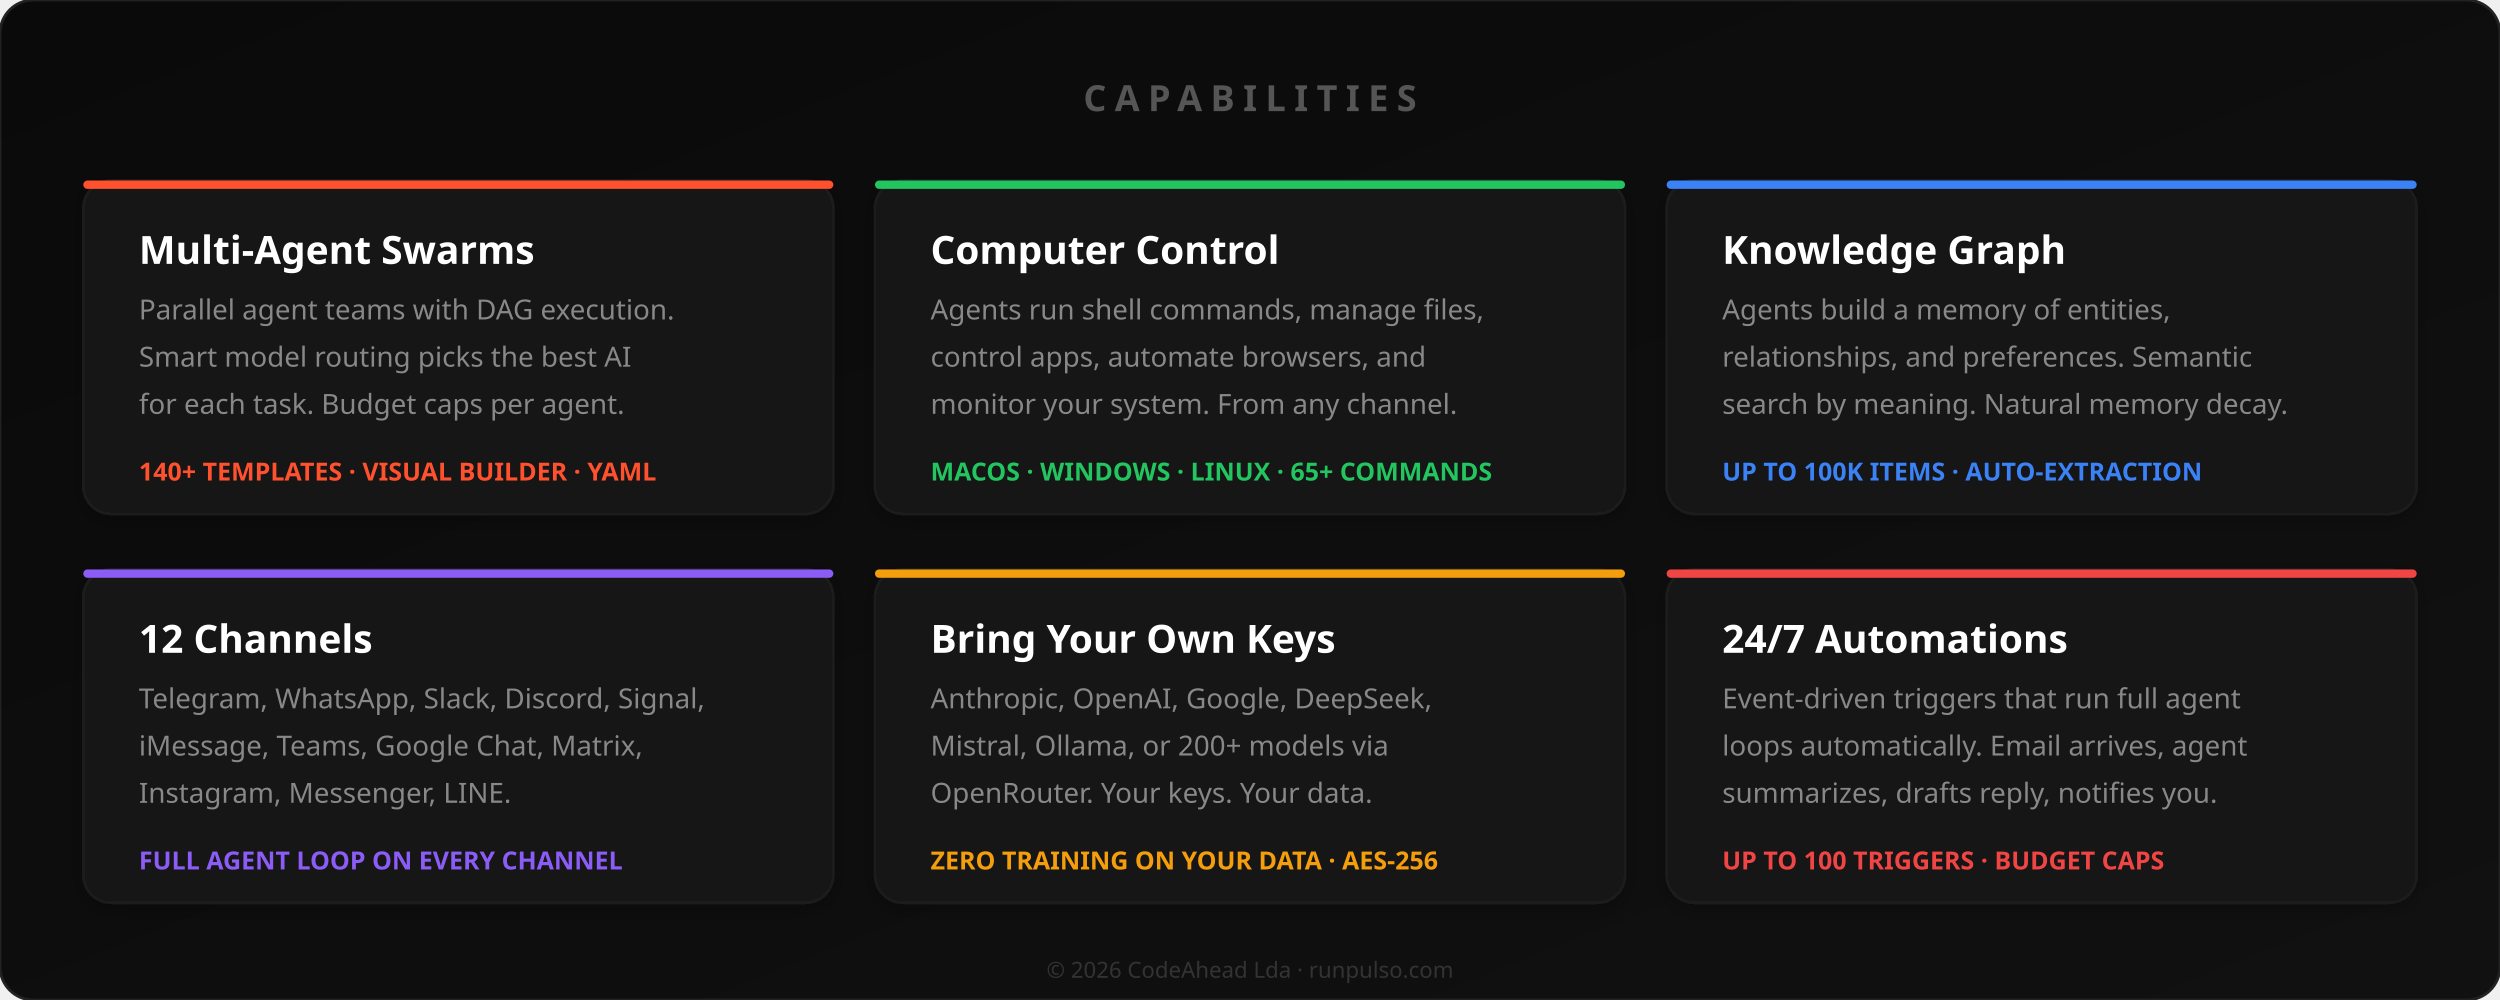
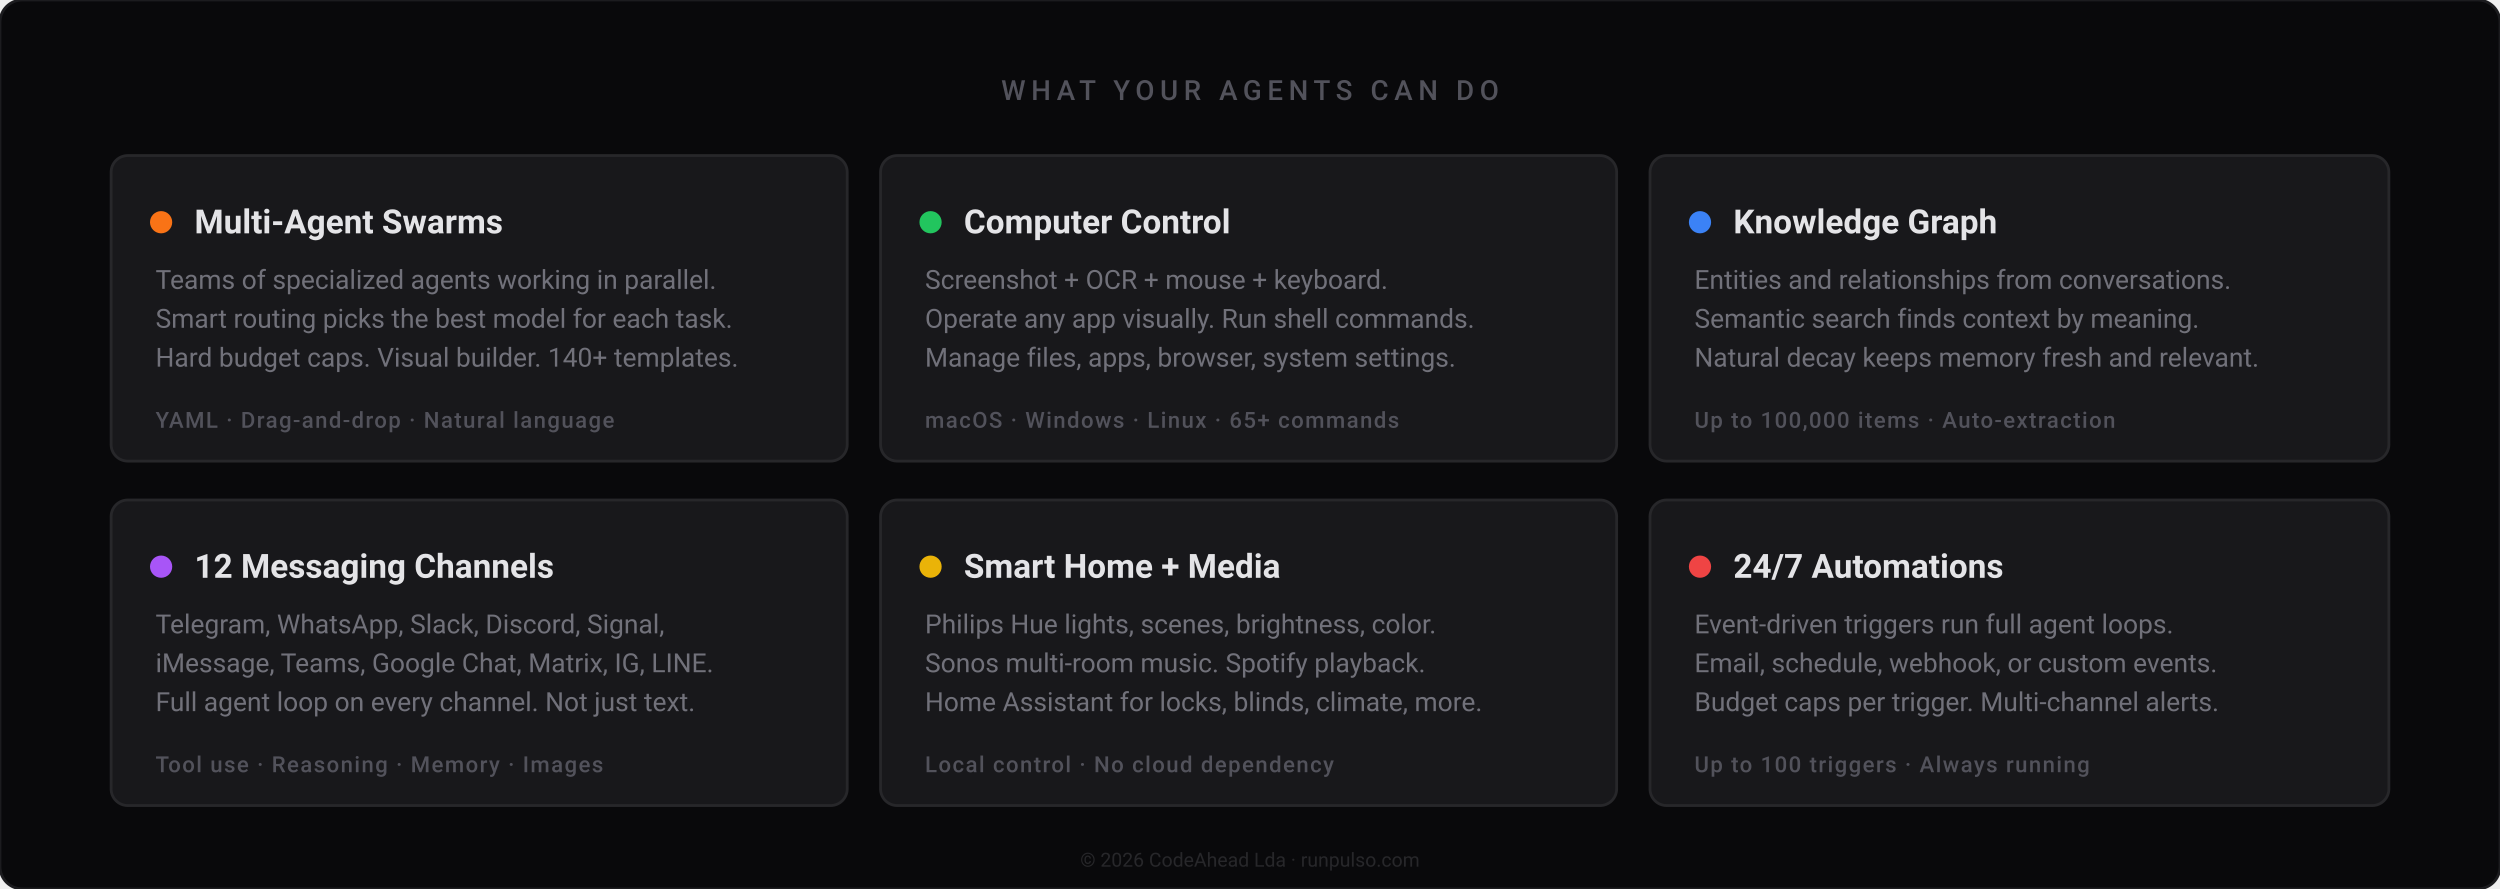
- <svg xmlns="http://www.w3.org/2000/svg" width="900" height="360" viewBox="0 0 900 360">
-   <defs>
-     <linearGradient id="bg3" x1="0%" y1="0%" x2="100%" y2="100%">
-       <stop offset="0%" stop-color="#0a0a0a" />
-       <stop offset="100%" stop-color="#111111" />
-     </linearGradient>
-     <linearGradient id="accent3" x1="0%" y1="0%" x2="100%" y2="0%">
-       <stop offset="0%" stop-color="#FF512F" />
-       <stop offset="100%" stop-color="#F09819" />
-     </linearGradient>
-     <filter id="s3">
-       <feDropShadow dx="0" dy="2" stdDeviation="3" flood-color="#000000" flood-opacity="0.25" />
-     </filter>
-   </defs>
-   <rect width="900" height="360" fill="url(#bg3)" rx="12" />
-   <rect width="900" height="360" fill="none" stroke="#222222" rx="12" />
-   <text x="450" y="40" text-anchor="middle" font-family="system-ui, sans-serif" font-size="13" font-weight="600" fill="#555555" letter-spacing="3">CAPABILITIES</text>
-   <g filter="url(#s3)">
-     <rect x="30" y="65" width="270" height="120" rx="10" fill="#141414" stroke="#1e1e1e" />
-     <rect x="30" y="65" width="270" height="3" rx="1.5" fill="#FF512F" />
-     <text x="50" y="95" font-family="system-ui, sans-serif" font-size="14" font-weight="700" fill="#ffffff">Multi-Agent Swarms</text>
-     <text x="50" y="115" font-family="system-ui, sans-serif" font-size="10" fill="#888888">Parallel agent teams with DAG execution.</text>
-     <text x="50" y="132" font-family="system-ui, sans-serif" font-size="10" fill="#888888">Smart model routing picks the best AI</text>
-     <text x="50" y="149" font-family="system-ui, sans-serif" font-size="10" fill="#888888">for each task. Budget caps per agent.</text>
-     <text x="50" y="173" font-family="system-ui, sans-serif" font-size="9" font-weight="600" fill="#FF512F">140+ TEMPLATES · VISUAL BUILDER · YAML</text>
+ <svg xmlns="http://www.w3.org/2000/svg" width="900" height="320" viewBox="0 0 900 320">
+   <rect width="900" height="320" fill="#09090b" rx="8" />
+   <rect width="900" height="320" fill="none" stroke="#1c1c1f" rx="8" />
+   <text x="450" y="36" text-anchor="middle" font-family="-apple-system, BlinkMacSystemFont, 'Segoe UI', Roboto, sans-serif" font-size="10" font-weight="500" letter-spacing="2" fill="#52525b">WHAT YOUR AGENTS CAN DO</text>
+   <g font-family="-apple-system, BlinkMacSystemFont, 'Segoe UI', Roboto, sans-serif">
+     <rect x="40" y="56" width="265" height="110" rx="6" fill="#18181b" stroke="#27272a" />
+     <circle cx="58" cy="80" r="4" fill="#f97316" />
+     <text x="70" y="84" font-size="12" font-weight="600" fill="#e4e4e7">Multi-Agent Swarms</text>
+     <text x="56" y="104" font-size="9.5" fill="#71717a">Teams of specialized agents working in parallel.</text>
+     <text x="56" y="118" font-size="9.5" fill="#71717a">Smart routing picks the best model for each task.</text>
+     <text x="56" y="132" font-size="9.5" fill="#71717a">Hard budget caps. Visual builder. 140+ templates.</text>
+     <text x="56" y="154" font-size="8" font-weight="500" letter-spacing="0.5" fill="#52525b">YAML · Drag-and-drop · Natural language</text>
+     <rect x="317" y="56" width="265" height="110" rx="6" fill="#18181b" stroke="#27272a" />
+     <circle cx="335" cy="80" r="4" fill="#22c55e" />
+     <text x="347" y="84" font-size="12" font-weight="600" fill="#e4e4e7">Computer Control</text>
+     <text x="333" y="104" font-size="9.5" fill="#71717a">Screenshot + OCR + mouse + keyboard.</text>
+     <text x="333" y="118" font-size="9.5" fill="#71717a">Operate any app visually. Run shell commands.</text>
+     <text x="333" y="132" font-size="9.5" fill="#71717a">Manage files, apps, browser, system settings.</text>
+     <text x="333" y="154" font-size="8" font-weight="500" letter-spacing="0.5" fill="#52525b">macOS · Windows · Linux · 65+ commands</text>
+     <rect x="594" y="56" width="266" height="110" rx="6" fill="#18181b" stroke="#27272a" />
+     <circle cx="612" cy="80" r="4" fill="#3b82f6" />
+     <text x="624" y="84" font-size="12" font-weight="600" fill="#e4e4e7">Knowledge Graph</text>
+     <text x="610" y="104" font-size="9.5" fill="#71717a">Entities and relationships from conversations.</text>
+     <text x="610" y="118" font-size="9.5" fill="#71717a">Semantic search finds context by meaning.</text>
+     <text x="610" y="132" font-size="9.5" fill="#71717a">Natural decay keeps memory fresh and relevant.</text>
+     <text x="610" y="154" font-size="8" font-weight="500" letter-spacing="0.5" fill="#52525b">Up to 100,000 items · Auto-extraction</text>
+     <rect x="40" y="180" width="265" height="110" rx="6" fill="#18181b" stroke="#27272a" />
+     <circle cx="58" cy="204" r="4" fill="#a855f7" />
+     <text x="70" y="208" font-size="12" font-weight="600" fill="#e4e4e7">12 Messaging Channels</text>
+     <text x="56" y="228" font-size="9.5" fill="#71717a">Telegram, WhatsApp, Slack, Discord, Signal,</text>
+     <text x="56" y="242" font-size="9.5" fill="#71717a">iMessage, Teams, Google Chat, Matrix, IG, LINE.</text>
+     <text x="56" y="256" font-size="9.5" fill="#71717a">Full agent loop on every channel. Not just text.</text>
+     <text x="56" y="278" font-size="8" font-weight="500" letter-spacing="0.5" fill="#52525b">Tool use · Reasoning · Memory · Images</text>
+     <rect x="317" y="180" width="265" height="110" rx="6" fill="#18181b" stroke="#27272a" />
+     <circle cx="335" cy="204" r="4" fill="#eab308" />
+     <text x="347" y="208" font-size="12" font-weight="600" fill="#e4e4e7">Smart Home + Media</text>
+     <text x="333" y="228" font-size="9.5" fill="#71717a">Philips Hue lights, scenes, brightness, color.</text>
+     <text x="333" y="242" font-size="9.5" fill="#71717a">Sonos multi-room music. Spotify playback.</text>
+     <text x="333" y="256" font-size="9.5" fill="#71717a">Home Assistant for locks, blinds, climate, more.</text>
+     <text x="333" y="278" font-size="8" font-weight="500" letter-spacing="0.5" fill="#52525b">Local control · No cloud dependency</text>
+     <rect x="594" y="180" width="266" height="110" rx="6" fill="#18181b" stroke="#27272a" />
+     <circle cx="612" cy="204" r="4" fill="#ef4444" />
+     <text x="624" y="208" font-size="12" font-weight="600" fill="#e4e4e7">24/7 Automations</text>
+     <text x="610" y="228" font-size="9.5" fill="#71717a">Event-driven triggers run full agent loops.</text>
+     <text x="610" y="242" font-size="9.5" fill="#71717a">Email, schedule, webhook, or custom events.</text>
+     <text x="610" y="256" font-size="9.5" fill="#71717a">Budget caps per trigger. Multi-channel alerts.</text>
+     <text x="610" y="278" font-size="8" font-weight="500" letter-spacing="0.5" fill="#52525b">Up to 100 triggers · Always running</text>
  </g>
-   <g filter="url(#s3)">
-     <rect x="315" y="65" width="270" height="120" rx="10" fill="#141414" stroke="#1e1e1e" />
-     <rect x="315" y="65" width="270" height="3" rx="1.5" fill="#22c55e" />
-     <text x="335" y="95" font-family="system-ui, sans-serif" font-size="14" font-weight="700" fill="#ffffff">Computer Control</text>
-     <text x="335" y="115" font-family="system-ui, sans-serif" font-size="10" fill="#888888">Agents run shell commands, manage files,</text>
-     <text x="335" y="132" font-family="system-ui, sans-serif" font-size="10" fill="#888888">control apps, automate browsers, and</text>
-     <text x="335" y="149" font-family="system-ui, sans-serif" font-size="10" fill="#888888">monitor your system. From any channel.</text>
-     <text x="335" y="173" font-family="system-ui, sans-serif" font-size="9" font-weight="600" fill="#22c55e">MACOS · WINDOWS · LINUX · 65+ COMMANDS</text>
-   </g>
-   <g filter="url(#s3)">
-     <rect x="600" y="65" width="270" height="120" rx="10" fill="#141414" stroke="#1e1e1e" />
-     <rect x="600" y="65" width="270" height="3" rx="1.5" fill="#3b82f6" />
-     <text x="620" y="95" font-family="system-ui, sans-serif" font-size="14" font-weight="700" fill="#ffffff">Knowledge Graph</text>
-     <text x="620" y="115" font-family="system-ui, sans-serif" font-size="10" fill="#888888">Agents build a memory of entities,</text>
-     <text x="620" y="132" font-family="system-ui, sans-serif" font-size="10" fill="#888888">relationships, and preferences. Semantic</text>
-     <text x="620" y="149" font-family="system-ui, sans-serif" font-size="10" fill="#888888">search by meaning. Natural memory decay.</text>
-     <text x="620" y="173" font-family="system-ui, sans-serif" font-size="9" font-weight="600" fill="#3b82f6">UP TO 100K ITEMS · AUTO-EXTRACTION</text>
-   </g>
-   <g filter="url(#s3)">
-     <rect x="30" y="205" width="270" height="120" rx="10" fill="#141414" stroke="#1e1e1e" />
-     <rect x="30" y="205" width="270" height="3" rx="1.5" fill="#8b5cf6" />
-     <text x="50" y="235" font-family="system-ui, sans-serif" font-size="14" font-weight="700" fill="#ffffff">12 Channels</text>
-     <text x="50" y="255" font-family="system-ui, sans-serif" font-size="10" fill="#888888">Telegram, WhatsApp, Slack, Discord, Signal,</text>
-     <text x="50" y="272" font-family="system-ui, sans-serif" font-size="10" fill="#888888">iMessage, Teams, Google Chat, Matrix,</text>
-     <text x="50" y="289" font-family="system-ui, sans-serif" font-size="10" fill="#888888">Instagram, Messenger, LINE.</text>
-     <text x="50" y="313" font-family="system-ui, sans-serif" font-size="9" font-weight="600" fill="#8b5cf6">FULL AGENT LOOP ON EVERY CHANNEL</text>
-   </g>
-   <g filter="url(#s3)">
-     <rect x="315" y="205" width="270" height="120" rx="10" fill="#141414" stroke="#1e1e1e" />
-     <rect x="315" y="205" width="270" height="3" rx="1.5" fill="#f59e0b" />
-     <text x="335" y="235" font-family="system-ui, sans-serif" font-size="14" font-weight="700" fill="#ffffff">Bring Your Own Keys</text>
-     <text x="335" y="255" font-family="system-ui, sans-serif" font-size="10" fill="#888888">Anthropic, OpenAI, Google, DeepSeek,</text>
-     <text x="335" y="272" font-family="system-ui, sans-serif" font-size="10" fill="#888888">Mistral, Ollama, or 200+ models via</text>
-     <text x="335" y="289" font-family="system-ui, sans-serif" font-size="10" fill="#888888">OpenRouter. Your keys. Your data.</text>
-     <text x="335" y="313" font-family="system-ui, sans-serif" font-size="9" font-weight="600" fill="#f59e0b">ZERO TRAINING ON YOUR DATA · AES-256</text>
-   </g>
-   <g filter="url(#s3)">
-     <rect x="600" y="205" width="270" height="120" rx="10" fill="#141414" stroke="#1e1e1e" />
-     <rect x="600" y="205" width="270" height="3" rx="1.5" fill="#ef4444" />
-     <text x="620" y="235" font-family="system-ui, sans-serif" font-size="14" font-weight="700" fill="#ffffff">24/7 Automations</text>
-     <text x="620" y="255" font-family="system-ui, sans-serif" font-size="10" fill="#888888">Event-driven triggers that run full agent</text>
-     <text x="620" y="272" font-family="system-ui, sans-serif" font-size="10" fill="#888888">loops automatically. Email arrives, agent</text>
-     <text x="620" y="289" font-family="system-ui, sans-serif" font-size="10" fill="#888888">summarizes, drafts reply, notifies you.</text>
-     <text x="620" y="313" font-family="system-ui, sans-serif" font-size="9" font-weight="600" fill="#ef4444">UP TO 100 TRIGGERS · BUDGET CAPS</text>
-   </g>
-   <text x="450" y="352" text-anchor="middle" font-family="system-ui, sans-serif" font-size="8" fill="#333333">© 2026 CodeAhead Lda · runpulso.com</text>
+   <text x="450" y="312" text-anchor="middle" font-family="-apple-system, BlinkMacSystemFont, 'Segoe UI', Roboto, sans-serif" font-size="7" fill="#27272a">© 2026 CodeAhead Lda · runpulso.com</text>
</svg>
